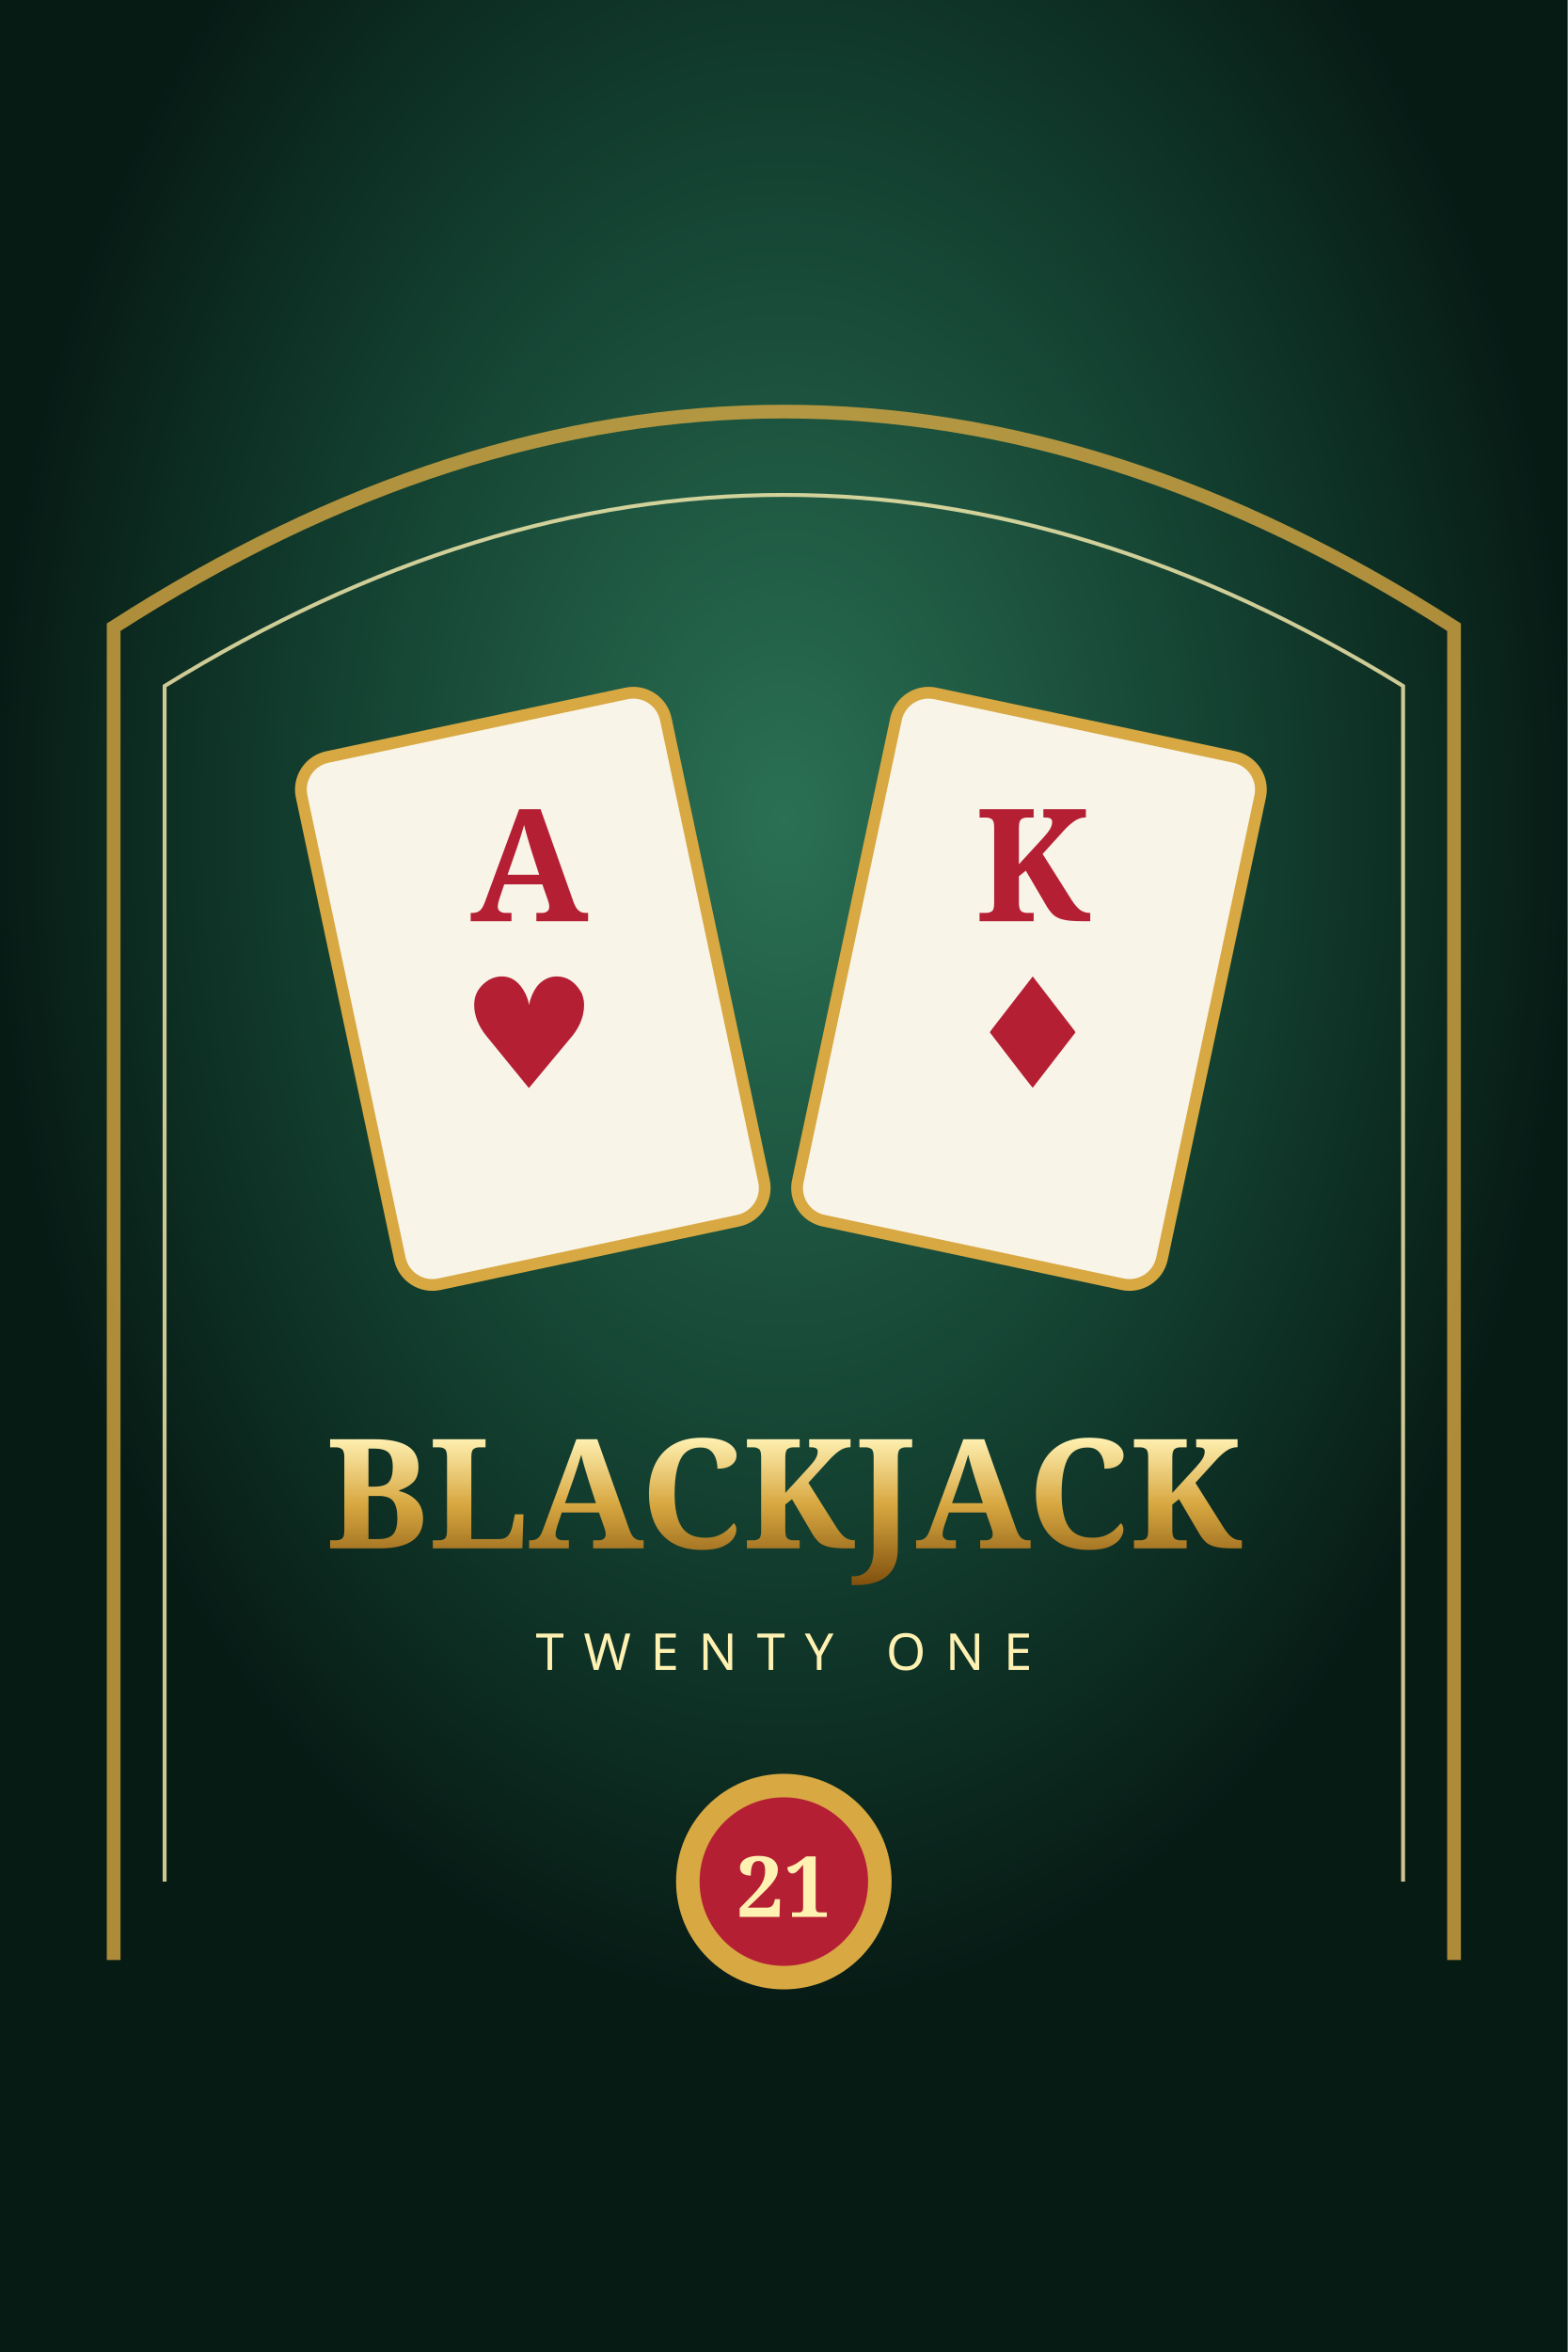
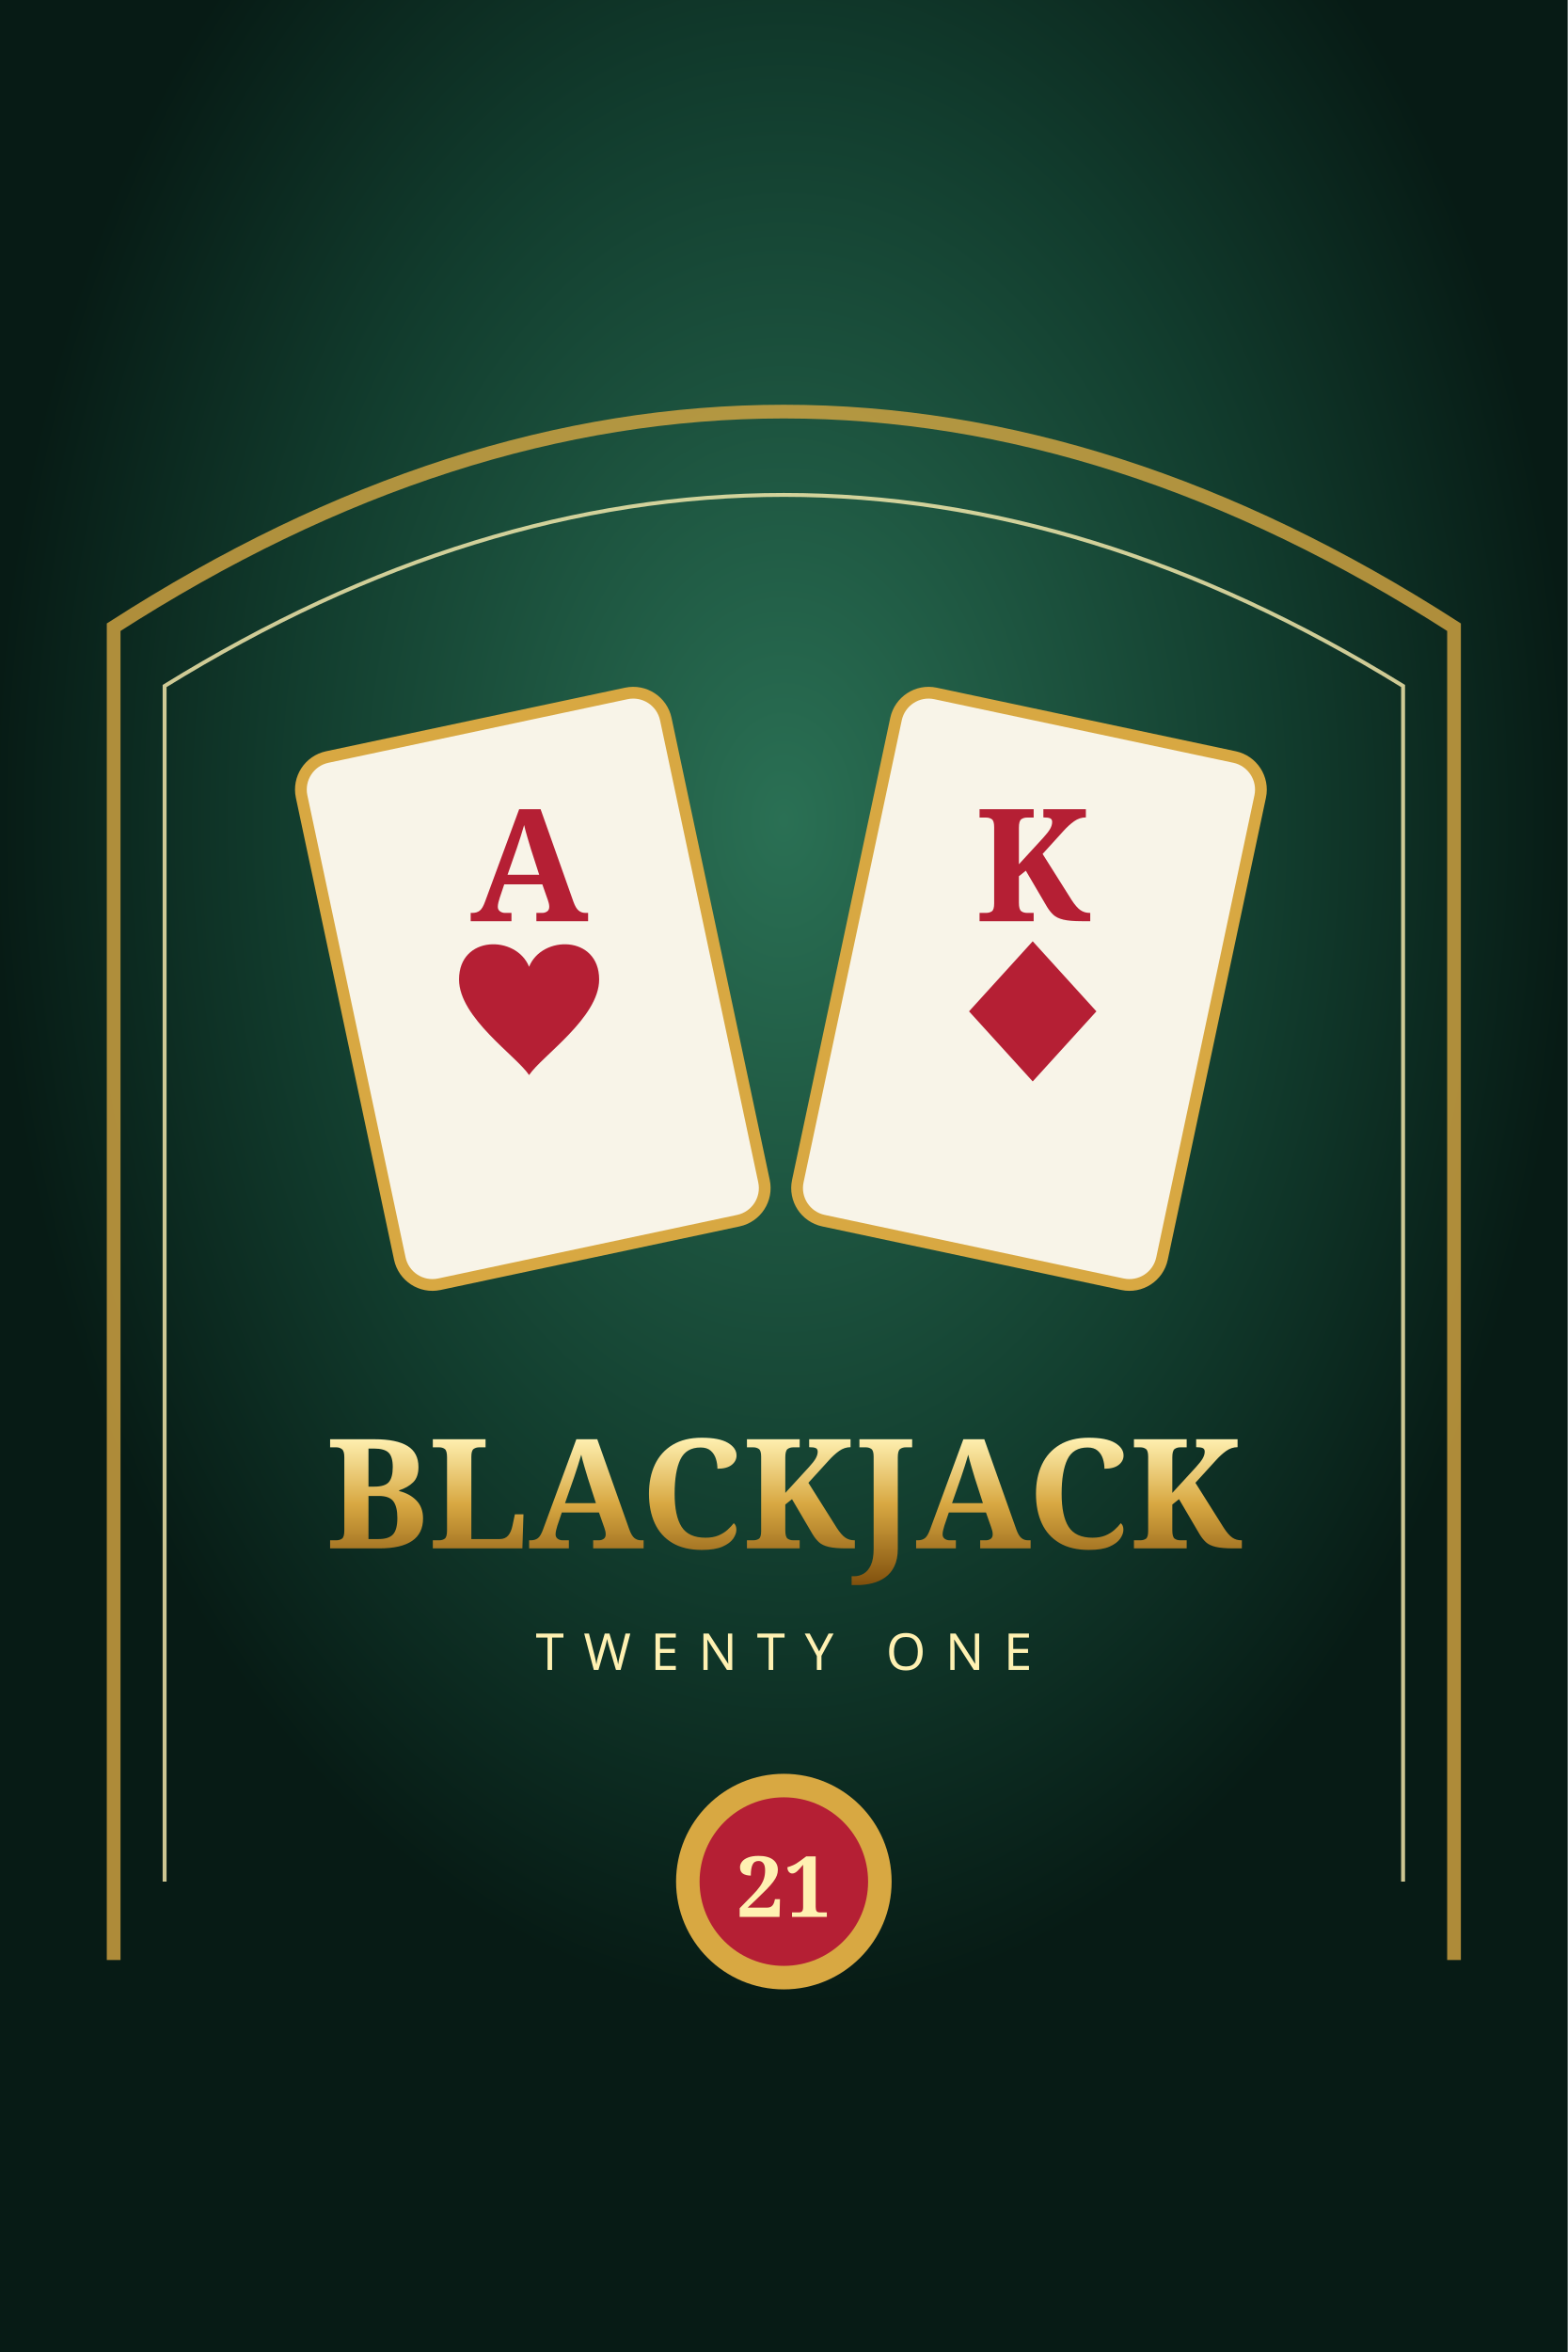
<svg xmlns="http://www.w3.org/2000/svg" viewBox="0 0 800 1200" role="img" aria-label="Blackjack 綠金牌桌">
  <defs>
    <radialGradient id="felt" cx="50%" cy="35%">
      <stop stop-color="#2a7054" />
      <stop offset=".62" stop-color="#123d2e" />
      <stop offset="1" stop-color="#071b15" />
    </radialGradient>
    <linearGradient id="gold" x2="0" y2="1">
      <stop stop-color="#fff1b2" />
      <stop offset=".45" stop-color="#d8a842" />
      <stop offset="1" stop-color="#80500d" />
    </linearGradient>
  </defs>
  <rect width="800" height="1200" fill="url(#felt)" />
  <path d="M58 1000V320Q400 100 742 320v680" fill="none" stroke="#d8a842" stroke-width="7" opacity=".8" />
  <path d="M84 960V350Q400 155 716 350v610" fill="none" stroke="#fff1b2" stroke-width="2" opacity=".8" />
  <g fill="#f8f4e8" stroke="#d8a842" stroke-width="6">
    <rect x="177" y="367" width="190" height="275" rx="17" transform="rotate(-12 272 505)" />
    <rect x="430" y="367" width="190" height="275" rx="17" transform="rotate(12 525 505)" />
  </g>
  <g fill="#b51f34" font-family="Georgia,serif" font-weight="bold" text-anchor="middle">
    <text x="270" y="470" font-size="80">A</text>
    <text x="527" y="470" font-size="80">K</text>
-     <text x="270" y="555" font-size="78">♥</text>
-     <text x="527" y="555" font-size="78">♦</text>
+     <path transform="translate(231 477) scale(3.25)" d="M12 22C10 19 1 13 1 7C1 0 10 0 12 5C14 0 23 0 23 7C23 13 14 19 12 22Z" />
+     <path transform="translate(488 477) scale(3.25)" d="M12 1 22 12 12 23 2 12Z" />
  </g>
  <text x="400" y="790" fill="url(#gold)" font-family="Georgia,serif" font-size="78" font-weight="bold" text-anchor="middle">BLACKJACK</text>
  <text x="400" y="852" fill="#fff1b2" font-family="sans-serif" font-size="26" letter-spacing="10" text-anchor="middle">TWENTY ONE</text>
  <circle cx="400" cy="960" r="55" fill="#d8a842" />
  <circle cx="400" cy="960" r="43" fill="#b51f34" />
  <text x="400" y="978" fill="#fff1b2" font-family="Georgia,serif" font-size="43" font-weight="bold" text-anchor="middle">21</text>
</svg>
